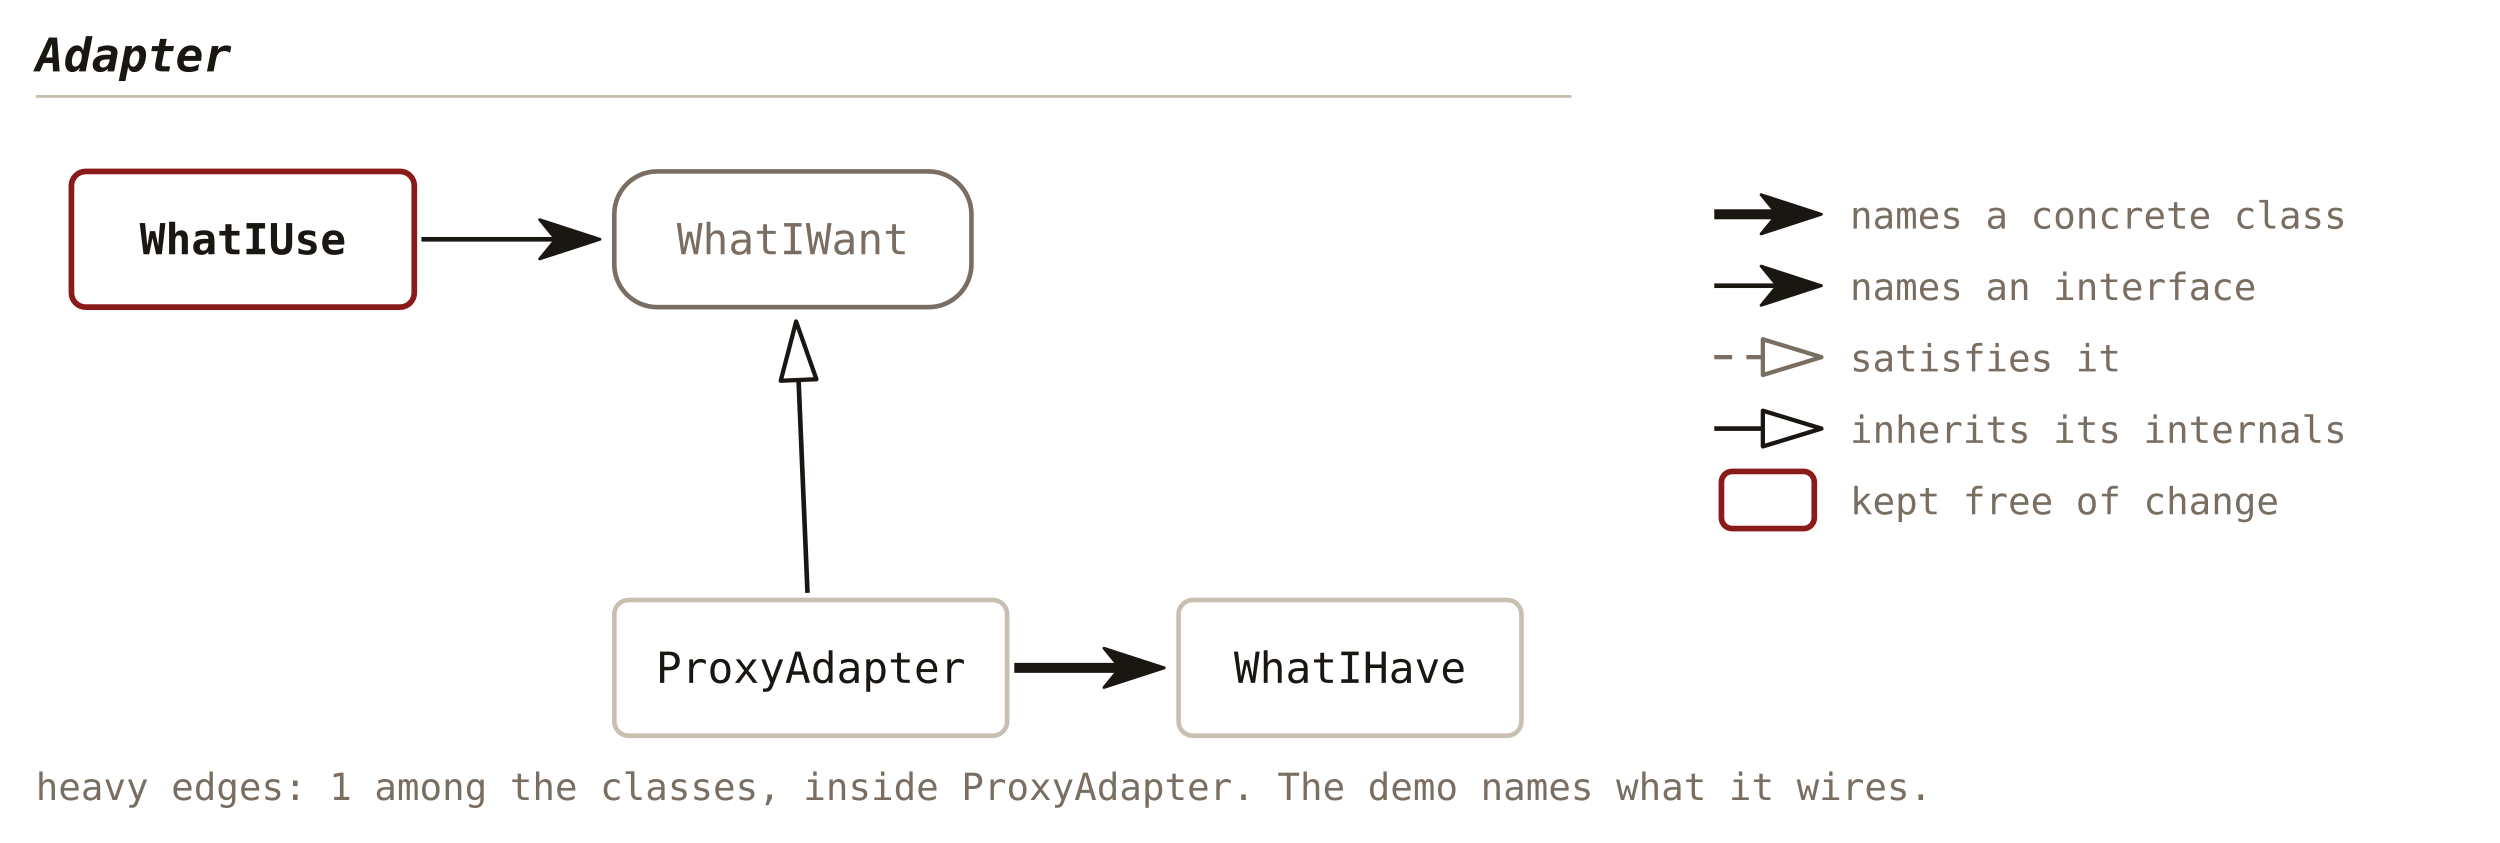
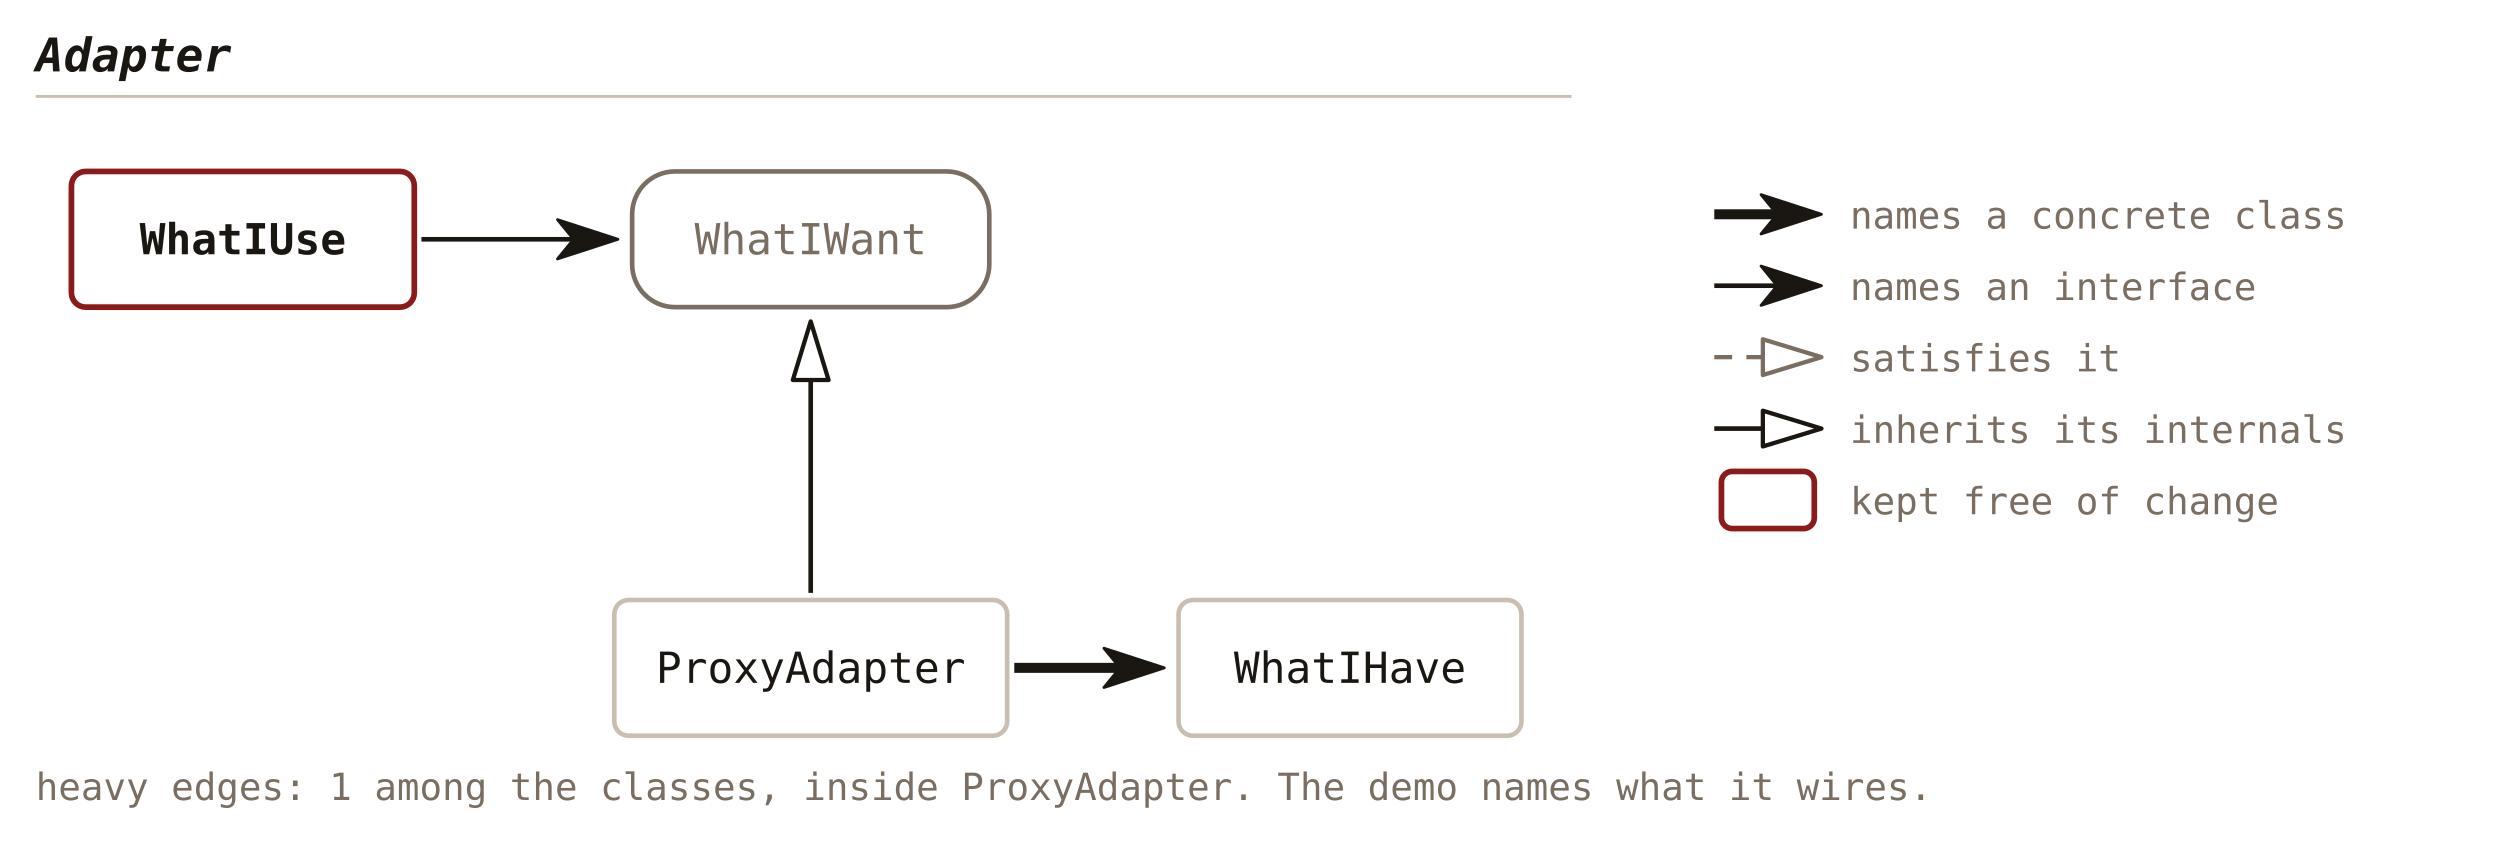
<svg xmlns="http://www.w3.org/2000/svg" viewBox="0 0 700 236" font-family="'JetBrains Mono', Consolas, monospace">
  <defs>
    <marker id="c29-solid" viewBox="0 0 18 12" refX="5" refY="6" markerWidth="18" markerHeight="12" orient="auto" markerUnits="userSpaceOnUse">
      <path d="M0.5,0.5 L17.4,6 L0.5,11.5 L5,6 Z" fill="#1a1612" stroke="#1a1612" stroke-width="0.8" stroke-linejoin="round" />
    </marker>
    <marker id="c29-hollow" viewBox="0 0 18 12" refX="1" refY="6" markerWidth="18" markerHeight="12" orient="auto" markerUnits="userSpaceOnUse">
      <path d="M1,1 L17.4,6 L1,11 Z" fill="none" stroke="#1a1612" stroke-width="1.2" stroke-linejoin="round" />
    </marker>
    <marker id="c29-hollow-muted" viewBox="0 0 18 12" refX="1" refY="6" markerWidth="18" markerHeight="12" orient="auto" markerUnits="userSpaceOnUse">
      <path d="M1,1 L17.4,6 L1,11 Z" fill="none" stroke="#7a6e62" stroke-width="1.2" stroke-linejoin="round" />
    </marker>
  </defs>
  <text x="10" y="20" font-size="13" font-weight="bold" font-style="italic" fill="#1a1612" text-anchor="start">Adapter</text>
  <line x1="10" y1="27" x2="440" y2="27" stroke="#c8bfb0" stroke-width="0.8" />
  <rect x="20" y="48" width="96" height="38" fill="none" stroke="#8b1a1a" stroke-width="1.6" rx="4" />
  <text x="68.0" y="71.2" font-size="12" font-weight="bold" fill="#1a1612" text-anchor="middle">WhatIUse</text>
-   <rect x="172" y="48" width="100" height="38" fill="none" stroke="#7a6e62" stroke-width="1.3" rx="12" />
-   <text x="222.0" y="71.2" font-size="12" fill="#7a6e62" text-anchor="middle">WhatIWant</text>
+   <rect x="177" y="48" width="100" height="38" fill="none" stroke="#7a6e62" stroke-width="1.3" rx="12" />
+   <text x="227.0" y="71.2" font-size="12" fill="#7a6e62" text-anchor="middle">WhatIWant</text>
  <rect x="172" y="168" width="110" height="38" fill="none" stroke="#c8bfb0" stroke-width="1.3" rx="4" />
  <text x="227.0" y="191.2" font-size="12" fill="#1a1612" text-anchor="middle">ProxyAdapter</text>
  <rect x="330" y="168" width="96" height="38" fill="none" stroke="#c8bfb0" stroke-width="1.3" rx="4" />
  <text x="378.0" y="191.2" font-size="12" fill="#1a1612" text-anchor="middle">WhatIHave</text>
-   <line x1="118.0" y1="67.0" x2="155.6" y2="67.0" stroke="#1a1612" stroke-width="1.3" marker-end="url(#c29-solid)" />
-   <line x1="226.1" y1="166.0" x2="223.6" y2="106.4" stroke="#1a1612" stroke-width="1.3" marker-end="url(#c29-hollow)" />
+   <line x1="118.0" y1="67.0" x2="160.6" y2="67.0" stroke="#1a1612" stroke-width="1.3" marker-end="url(#c29-solid)" />
+   <line x1="227.0" y1="166.0" x2="227.0" y2="106.4" stroke="#1a1612" stroke-width="1.3" marker-end="url(#c29-hollow)" />
  <line x1="284.0" y1="187.0" x2="313.6" y2="187.0" stroke="#1a1612" stroke-width="2.8" marker-end="url(#c29-solid)" />
  <text x="10" y="224" font-size="10.5" fill="#7a6e62" text-anchor="start">heavy edges: 1 among the classes, inside ProxyAdapter. The demo names what it wires.</text>
  <line x1="480" y1="60" x2="497.6" y2="60" stroke="#1a1612" stroke-width="2.8" marker-end="url(#c29-solid)" />
  <text x="518" y="64" font-size="10.5" fill="#7a6e62" text-anchor="start">names a concrete class</text>
  <line x1="480" y1="80" x2="497.6" y2="80" stroke="#1a1612" stroke-width="1.3" marker-end="url(#c29-solid)" />
  <text x="518" y="84" font-size="10.5" fill="#7a6e62" text-anchor="start">names an interface</text>
  <line x1="480" y1="100" x2="493.6" y2="100" stroke="#7a6e62" stroke-width="1.2" stroke-dasharray="5,4" marker-end="url(#c29-hollow-muted)" />
  <text x="518" y="104" font-size="10.5" fill="#7a6e62" text-anchor="start">satisfies it</text>
  <line x1="480" y1="120" x2="493.6" y2="120" stroke="#1a1612" stroke-width="1.3" marker-end="url(#c29-hollow)" />
  <text x="518" y="124" font-size="10.5" fill="#7a6e62" text-anchor="start">inherits its internals</text>
  <rect x="482" y="132" width="26" height="16" fill="none" stroke="#8b1a1a" stroke-width="1.6" rx="3" />
  <text x="518" y="144" font-size="10.5" fill="#7a6e62" text-anchor="start">kept free of change</text>
</svg>
